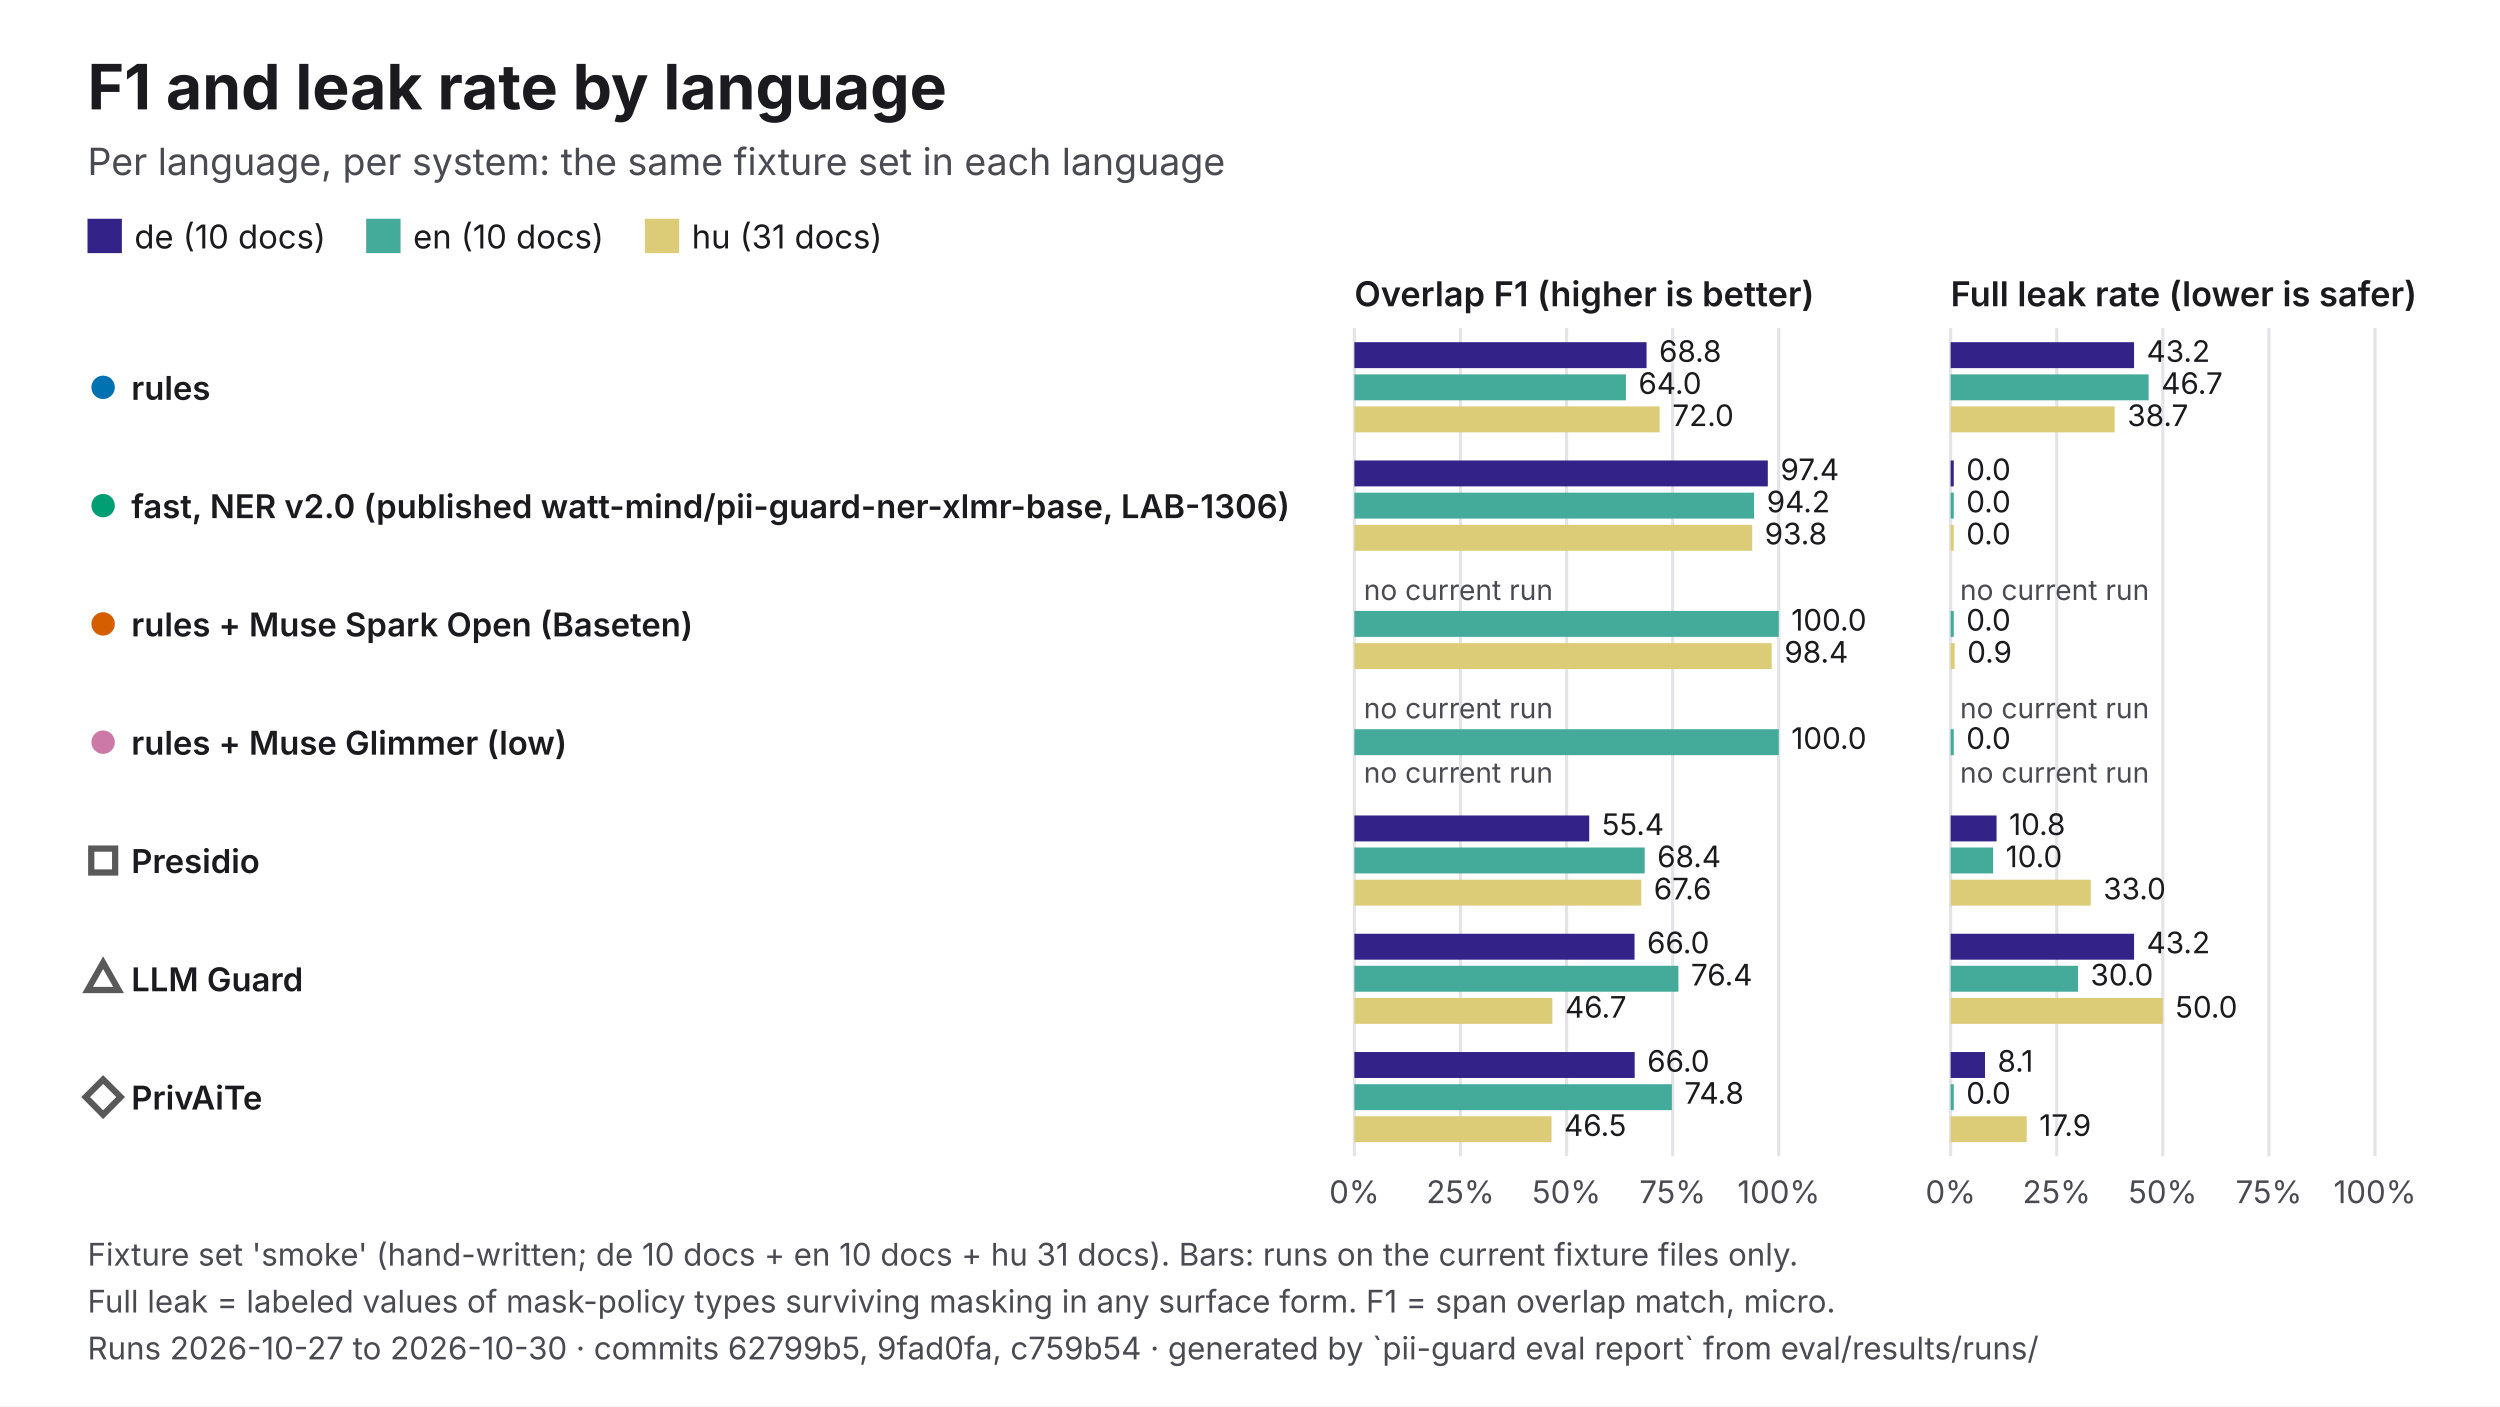
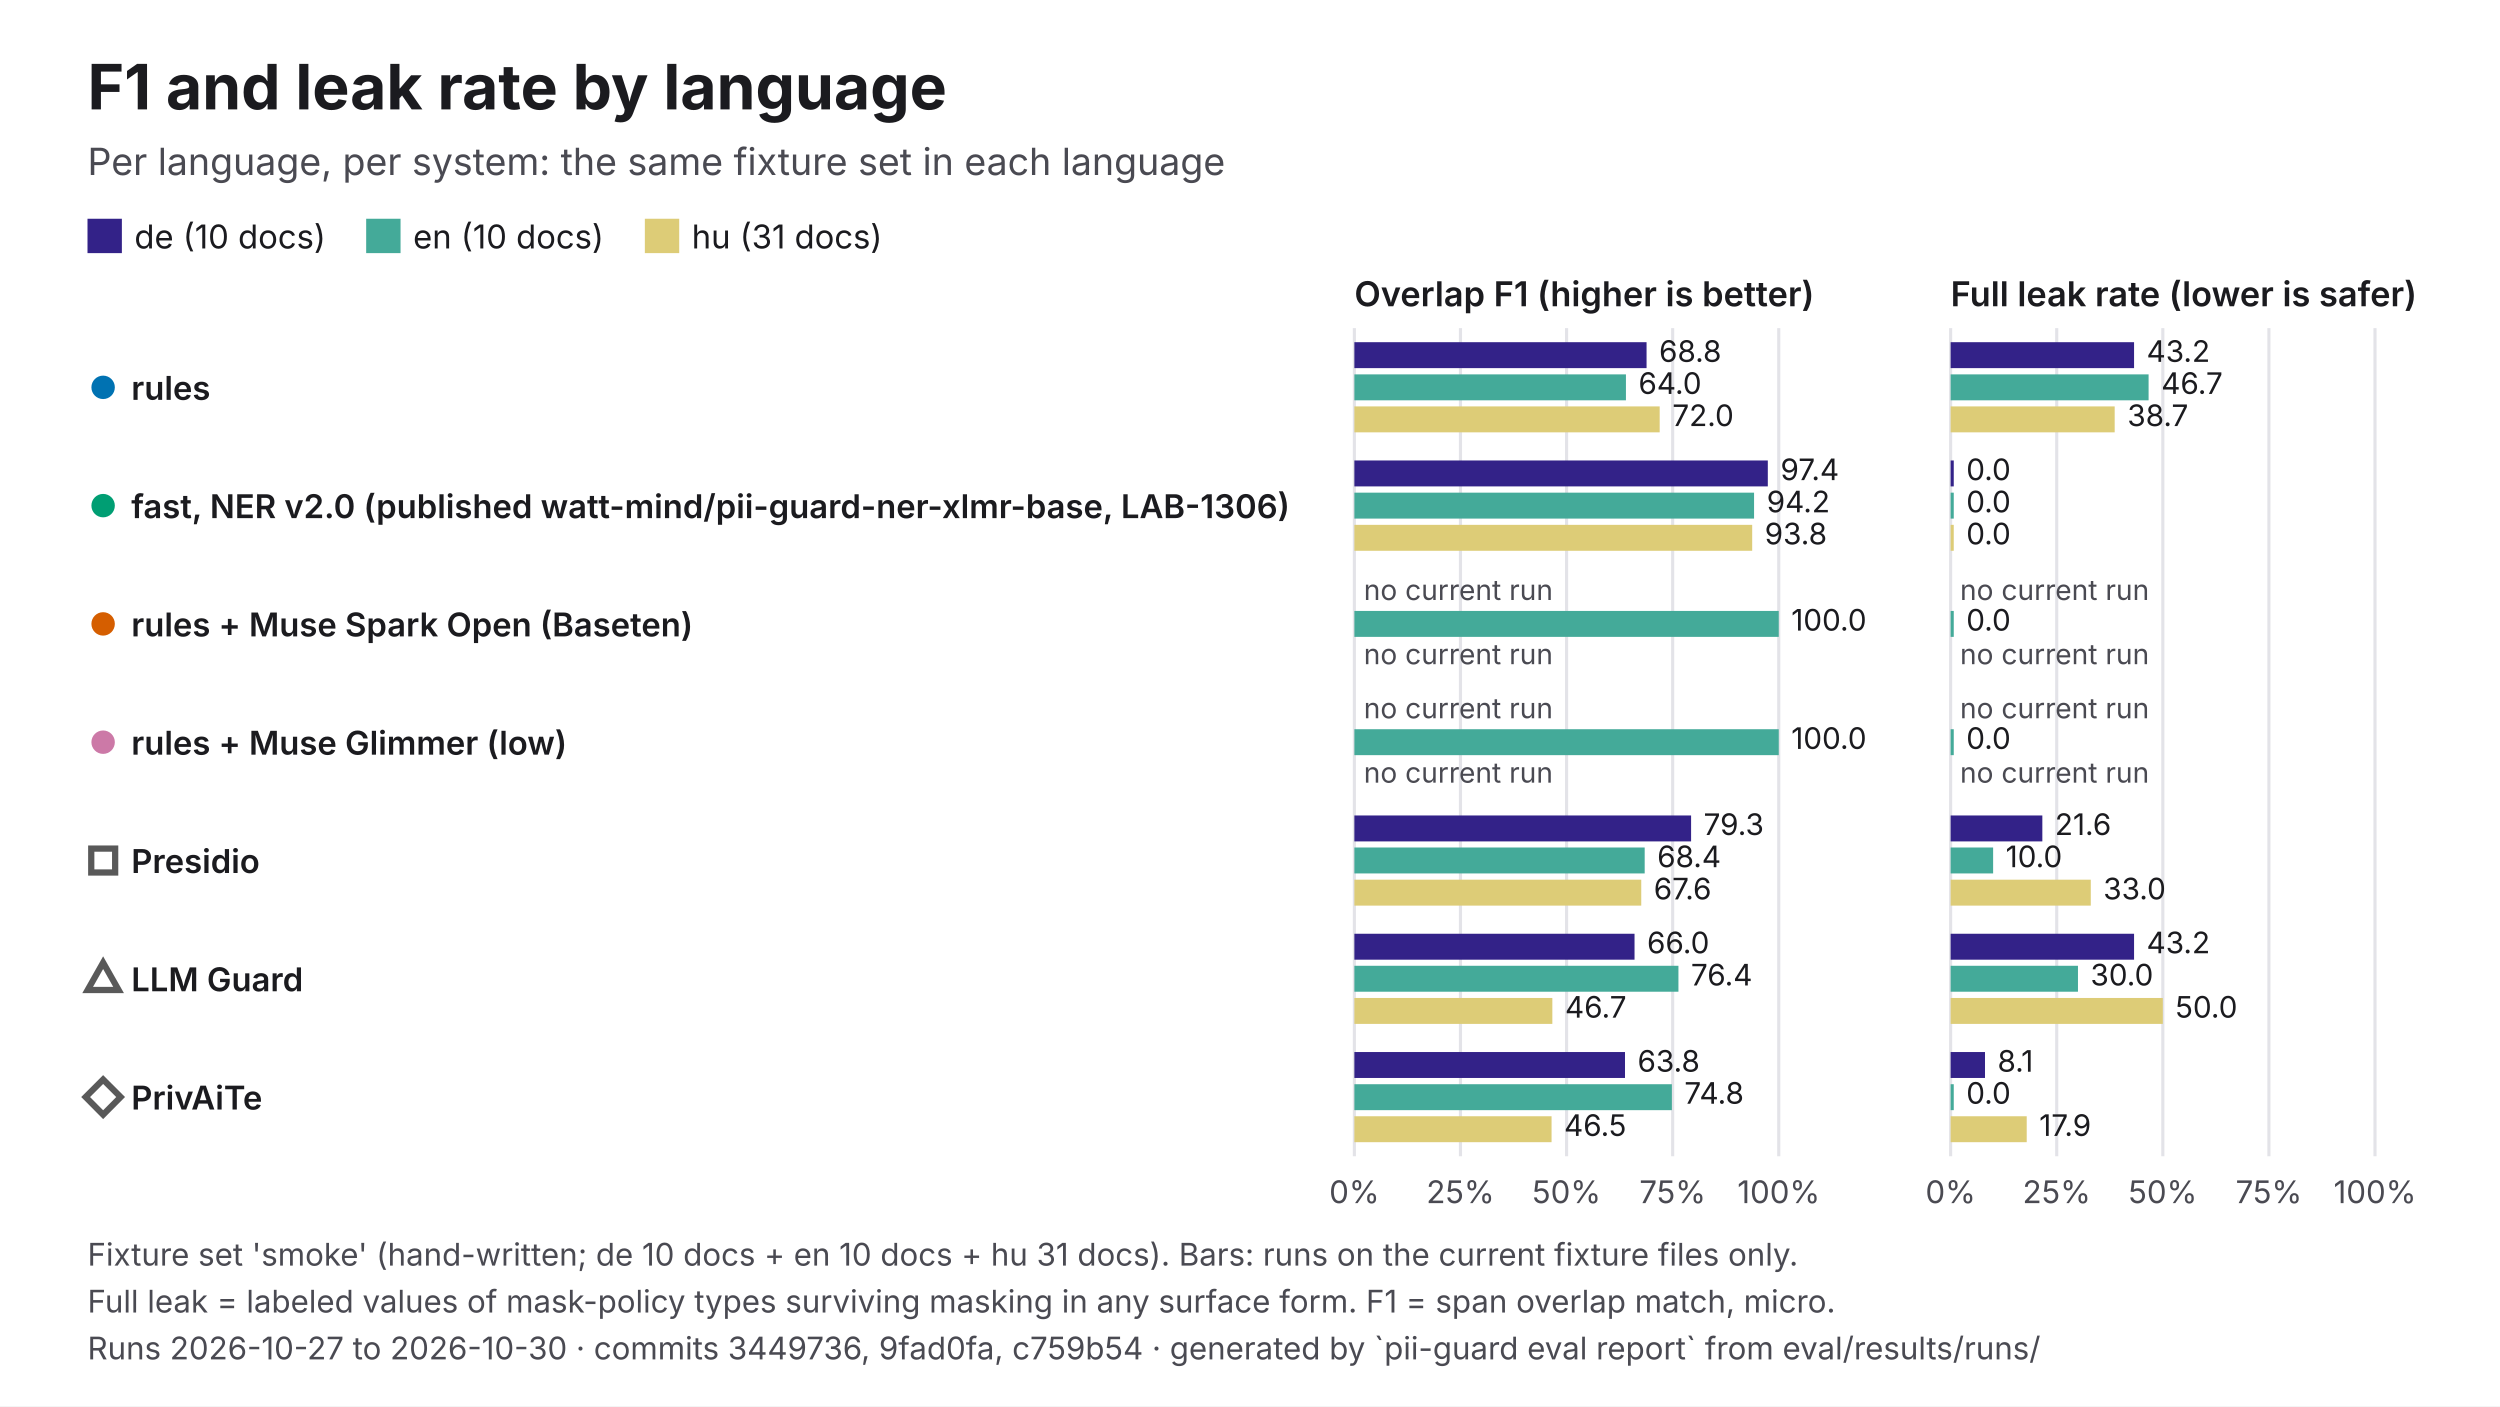
<svg xmlns="http://www.w3.org/2000/svg" viewBox="0 0 1600 900" width="1600" height="900" role="img" aria-labelledby="t d" font-family="Inter, 'Helvetica Neue', Helvetica, Arial, sans-serif">
  <rect width="1600" height="900" fill="#FFFFFF" />
  <text x="56" y="70" font-size="40" fill="#1B1B1F" font-weight="700">F1 and leak rate by language</text>
  <text x="56" y="112" font-size="24" fill="#4A4A52">Per language, per system: the same fixture set in each language</text>
  <rect x="56" y="140" width="22" height="22" fill="#332288" />
  <text x="86" y="159" font-size="21" fill="#1B1B1F">de (10 docs)</text>
  <rect x="234.35" y="140" width="22" height="22" fill="#44AA99" />
  <text x="264.4" y="159" font-size="21" fill="#1B1B1F">en (10 docs)</text>
  <rect x="412.7" y="140" width="22" height="22" fill="#DDCC77" />
  <text x="442.7" y="159" font-size="21" fill="#1B1B1F">hu (31 docs)</text>
  <text x="866.8" y="196" font-size="22" fill="#1B1B1F" font-weight="600">Overlap F1 (higher is better)</text>
  <line x1="866.8" y1="210" x2="866.8" y2="740" stroke="#E3E3E8" stroke-width="2" />
  <text x="866.8" y="770" font-size="20" fill="#4A4A52" text-anchor="middle">0%</text>
  <line x1="934.7" y1="210" x2="934.7" y2="740" stroke="#E3E3E8" stroke-width="2" />
  <text x="934.7" y="770" font-size="20" fill="#4A4A52" text-anchor="middle">25%</text>
  <line x1="1002.6" y1="210" x2="1002.6" y2="740" stroke="#E3E3E8" stroke-width="2" />
  <text x="1002.6" y="770" font-size="20" fill="#4A4A52" text-anchor="middle">50%</text>
  <line x1="1070.5" y1="210" x2="1070.5" y2="740" stroke="#E3E3E8" stroke-width="2" />
  <text x="1070.5" y="770" font-size="20" fill="#4A4A52" text-anchor="middle">75%</text>
  <line x1="1138.4" y1="210" x2="1138.4" y2="740" stroke="#E3E3E8" stroke-width="2" />
  <text x="1138.4" y="770" font-size="20" fill="#4A4A52" text-anchor="middle">100%</text>
  <text x="1248.4" y="196" font-size="22" fill="#1B1B1F" font-weight="600">Full leak rate (lower is safer)</text>
  <line x1="1248.4" y1="210" x2="1248.4" y2="740" stroke="#E3E3E8" stroke-width="2" />
  <text x="1248.4" y="770" font-size="20" fill="#4A4A52" text-anchor="middle">0%</text>
  <line x1="1316.3" y1="210" x2="1316.3" y2="740" stroke="#E3E3E8" stroke-width="2" />
  <text x="1316.3" y="770" font-size="20" fill="#4A4A52" text-anchor="middle">25%</text>
  <line x1="1384.2" y1="210" x2="1384.2" y2="740" stroke="#E3E3E8" stroke-width="2" />
  <text x="1384.2" y="770" font-size="20" fill="#4A4A52" text-anchor="middle">50%</text>
  <line x1="1452.1" y1="210" x2="1452.1" y2="740" stroke="#E3E3E8" stroke-width="2" />
  <text x="1452.1" y="770" font-size="20" fill="#4A4A52" text-anchor="middle">75%</text>
  <line x1="1520" y1="210" x2="1520" y2="740" stroke="#E3E3E8" stroke-width="2" />
  <text x="1520" y="770" font-size="20" fill="#4A4A52" text-anchor="middle">100%</text>
  <circle cx="66" cy="247.9" r="9" fill="#0072B2" stroke="#FFFFFF" stroke-width="3" />
  <text x="84" y="255.9" font-size="21" fill="#1B1B1F" font-weight="600">rules</text>
  <rect x="866.8" y="219" width="187" height="16.6" fill="#332288" />
  <text x="1061.8" y="231.6" font-size="19" fill="#1B1B1F">68.8</text>
  <rect x="1248.4" y="219" width="117.4" height="16.6" fill="#332288" />
  <text x="1373.8" y="231.6" font-size="19" fill="#1B1B1F">43.2</text>
  <rect x="866.8" y="239.6" width="173.8" height="16.6" fill="#44AA99" />
  <text x="1048.6" y="252.1" font-size="19" fill="#1B1B1F">64.0</text>
  <rect x="1248.4" y="239.6" width="126.7" height="16.6" fill="#44AA99" />
  <text x="1383.2" y="252.1" font-size="19" fill="#1B1B1F">46.7</text>
  <rect x="866.8" y="260.1" width="195.4" height="16.6" fill="#DDCC77" />
  <text x="1070.3" y="272.7" font-size="19" fill="#1B1B1F">72.0</text>
  <rect x="1248.4" y="260.1" width="105" height="16.6" fill="#DDCC77" />
  <text x="1361.5" y="272.7" font-size="19" fill="#1B1B1F">38.7</text>
  <circle cx="66" cy="323.6" r="9" fill="#009E73" stroke="#FFFFFF" stroke-width="3" />
  <text x="84" y="331.6" font-size="21" fill="#1B1B1F" font-weight="600">fast, NER v2.0 (published watt-mind/pii-guard-ner-xlmr-base, LAB-1306)</text>
  <rect x="866.8" y="294.7" width="264.6" height="16.6" fill="#332288" />
  <text x="1139.5" y="307.3" font-size="19" fill="#1B1B1F">97.4</text>
  <rect x="1248.4" y="294.7" width="2" height="16.6" fill="#332288" />
  <text x="1258.4" y="307.3" font-size="19" fill="#1B1B1F">0.0</text>
  <rect x="866.8" y="315.3" width="255.8" height="16.6" fill="#44AA99" />
  <text x="1130.7" y="327.9" font-size="19" fill="#1B1B1F">94.2</text>
  <rect x="1248.4" y="315.3" width="2" height="16.6" fill="#44AA99" />
  <text x="1258.4" y="327.9" font-size="19" fill="#1B1B1F">0.0</text>
  <rect x="866.8" y="335.9" width="254.6" height="16.6" fill="#DDCC77" />
  <text x="1129.4" y="348.4" font-size="19" fill="#1B1B1F">93.8</text>
  <rect x="1248.4" y="335.9" width="2" height="16.6" fill="#DDCC77" />
  <text x="1258.4" y="348.4" font-size="19" fill="#1B1B1F">0.0</text>
  <circle cx="66" cy="399.3" r="9" fill="#D55E00" stroke="#FFFFFF" stroke-width="3" />
  <text x="84" y="407.3" font-size="21" fill="#1B1B1F" font-weight="600">rules + Muse Spark Open (Baseten)</text>
  <text x="872.8" y="384" font-size="18" fill="#4A4A52">no current run</text>
  <text x="1254.4" y="384" font-size="18" fill="#4A4A52">no current run</text>
  <rect x="866.8" y="391" width="271.6" height="16.6" fill="#44AA99" />
  <text x="1146.4" y="403.6" font-size="19" fill="#1B1B1F">100.0</text>
  <rect x="1248.4" y="391" width="2" height="16.6" fill="#44AA99" />
  <text x="1258.4" y="403.6" font-size="19" fill="#1B1B1F">0.0</text>
-   <rect x="866.8" y="411.6" width="267.1" height="16.6" fill="#DDCC77" />
-   <text x="1142" y="424.1" font-size="19" fill="#1B1B1F">98.4</text>
-   <rect x="1248.4" y="411.6" width="2.6" height="16.6" fill="#DDCC77" />
-   <text x="1259" y="424.1" font-size="19" fill="#1B1B1F">0.9</text>
+   <text x="872.8" y="425.1" font-size="18" fill="#4A4A52">no current run</text>
+   <text x="1254.4" y="425.1" font-size="18" fill="#4A4A52">no current run</text>
  <circle cx="66" cy="475" r="9" fill="#CC79A7" stroke="#FFFFFF" stroke-width="3" />
  <text x="84" y="483" font-size="21" fill="#1B1B1F" font-weight="600">rules + Muse Glimmer (low)</text>
  <text x="872.8" y="459.7" font-size="18" fill="#4A4A52">no current run</text>
  <text x="1254.4" y="459.7" font-size="18" fill="#4A4A52">no current run</text>
  <rect x="866.8" y="466.7" width="271.6" height="16.6" fill="#44AA99" />
  <text x="1146.4" y="479.3" font-size="19" fill="#1B1B1F">100.0</text>
  <rect x="1248.4" y="466.7" width="2" height="16.6" fill="#44AA99" />
  <text x="1258.4" y="479.3" font-size="19" fill="#1B1B1F">0.0</text>
  <text x="872.8" y="500.9" font-size="18" fill="#4A4A52">no current run</text>
  <text x="1254.4" y="500.9" font-size="18" fill="#4A4A52">no current run</text>
  <rect x="58.4" y="543.1" width="15.3" height="15.3" fill="#FFFFFF" stroke="#595959" stroke-width="4" />
  <text x="84" y="558.7" font-size="21" fill="#1B1B1F" font-weight="600">Presidio</text>
-   <rect x="866.8" y="521.9" width="150.3" height="16.6" fill="#332288" />
-   <text x="1025.2" y="534.4" font-size="19" fill="#1B1B1F">55.4</text>
-   <rect x="1248.4" y="521.9" width="29.4" height="16.6" fill="#332288" />
-   <text x="1285.8" y="534.4" font-size="19" fill="#1B1B1F">10.8</text>
+   <rect x="866.8" y="521.9" width="215.5" height="16.6" fill="#332288" />
+   <text x="1090.3" y="534.4" font-size="19" fill="#1B1B1F">79.3</text>
+   <rect x="1248.4" y="521.9" width="58.7" height="16.6" fill="#332288" />
+   <text x="1315.1" y="534.4" font-size="19" fill="#1B1B1F">21.6</text>
  <rect x="866.8" y="542.4" width="185.8" height="16.6" fill="#44AA99" />
  <text x="1060.6" y="555" font-size="19" fill="#1B1B1F">68.4</text>
  <rect x="1248.4" y="542.4" width="27.2" height="16.6" fill="#44AA99" />
  <text x="1283.6" y="555" font-size="19" fill="#1B1B1F">10.0</text>
  <rect x="866.8" y="563" width="183.6" height="16.6" fill="#DDCC77" />
  <text x="1058.4" y="575.6" font-size="19" fill="#1B1B1F">67.6</text>
  <rect x="1248.4" y="563" width="89.7" height="16.6" fill="#DDCC77" />
  <text x="1346.1" y="575.6" font-size="19" fill="#1B1B1F">33.0</text>
  <polygon points="66,616.1 75.9,633.6 56.1,633.6" fill="#FFFFFF" stroke="#595959" stroke-width="4" />
  <text x="84" y="634.4" font-size="21" fill="#1B1B1F" font-weight="600">LLM Guard</text>
  <rect x="866.8" y="597.6" width="179.3" height="16.6" fill="#332288" />
  <text x="1054.1" y="610.1" font-size="19" fill="#1B1B1F">66.0</text>
  <rect x="1248.4" y="597.6" width="117.4" height="16.6" fill="#332288" />
  <text x="1373.8" y="610.1" font-size="19" fill="#1B1B1F">43.2</text>
  <rect x="866.8" y="618.1" width="207.4" height="16.6" fill="#44AA99" />
  <text x="1082.2" y="630.7" font-size="19" fill="#1B1B1F">76.4</text>
  <rect x="1248.4" y="618.1" width="81.5" height="16.6" fill="#44AA99" />
  <text x="1337.9" y="630.7" font-size="19" fill="#1B1B1F">30.0</text>
  <rect x="866.8" y="638.7" width="126.7" height="16.6" fill="#DDCC77" />
  <text x="1001.6" y="651.3" font-size="19" fill="#1B1B1F">46.7</text>
  <rect x="1248.4" y="638.7" width="135.8" height="16.6" fill="#DDCC77" />
  <text x="1392.2" y="651.3" font-size="19" fill="#1B1B1F">50.0</text>
  <polygon points="66,690.9 77.2,702.1 66,713.4 54.8,702.1" fill="#FFFFFF" stroke="#595959" stroke-width="4" />
  <text x="84" y="710.1" font-size="21" fill="#1B1B1F" font-weight="600">PrivAiTe</text>
-   <rect x="866.8" y="673.3" width="179.4" height="16.6" fill="#332288" />
-   <text x="1054.2" y="685.9" font-size="19" fill="#1B1B1F">66.0</text>
+   <rect x="866.8" y="673.3" width="173.2" height="16.6" fill="#332288" />
+   <text x="1048" y="685.9" font-size="19" fill="#1B1B1F">63.8</text>
  <rect x="1248.4" y="673.3" width="22" height="16.6" fill="#332288" />
  <text x="1278.4" y="685.9" font-size="19" fill="#1B1B1F">8.1</text>
  <rect x="866.8" y="693.9" width="203.2" height="16.6" fill="#44AA99" />
  <text x="1078" y="706.4" font-size="19" fill="#1B1B1F">74.8</text>
  <rect x="1248.4" y="693.9" width="2" height="16.6" fill="#44AA99" />
  <text x="1258.4" y="706.4" font-size="19" fill="#1B1B1F">0.0</text>
  <rect x="866.8" y="714.4" width="126.2" height="16.6" fill="#DDCC77" />
  <text x="1001" y="727" font-size="19" fill="#1B1B1F">46.5</text>
  <rect x="1248.4" y="714.4" width="48.7" height="16.6" fill="#DDCC77" />
  <text x="1305.1" y="727" font-size="19" fill="#1B1B1F">17.9</text>
  <text x="56" y="810" font-size="20" fill="#4A4A52">Fixture set 'smoke' (hand-written; de 10 docs + en 10 docs + hu 31 docs). Bars: runs on the current fixture files only.</text>
  <text x="56" y="840" font-size="20" fill="#4A4A52">Full leak = labeled values of mask-policy types surviving masking in any surface form. F1 = span overlap match, micro.</text>
-   <text x="56" y="870" font-size="20" fill="#4A4A52">Runs 2026-10-27 to 2026-10-30 · commits 62799b5, 9fad0fa, c759b54 · generated by `pii-guard eval report` from eval/results/runs/</text>
+   <text x="56" y="870" font-size="20" fill="#4A4A52">Runs 2026-10-27 to 2026-10-30 · commits 3449736, 9fad0fa, c759b54 · generated by `pii-guard eval report` from eval/results/runs/</text>
</svg>
